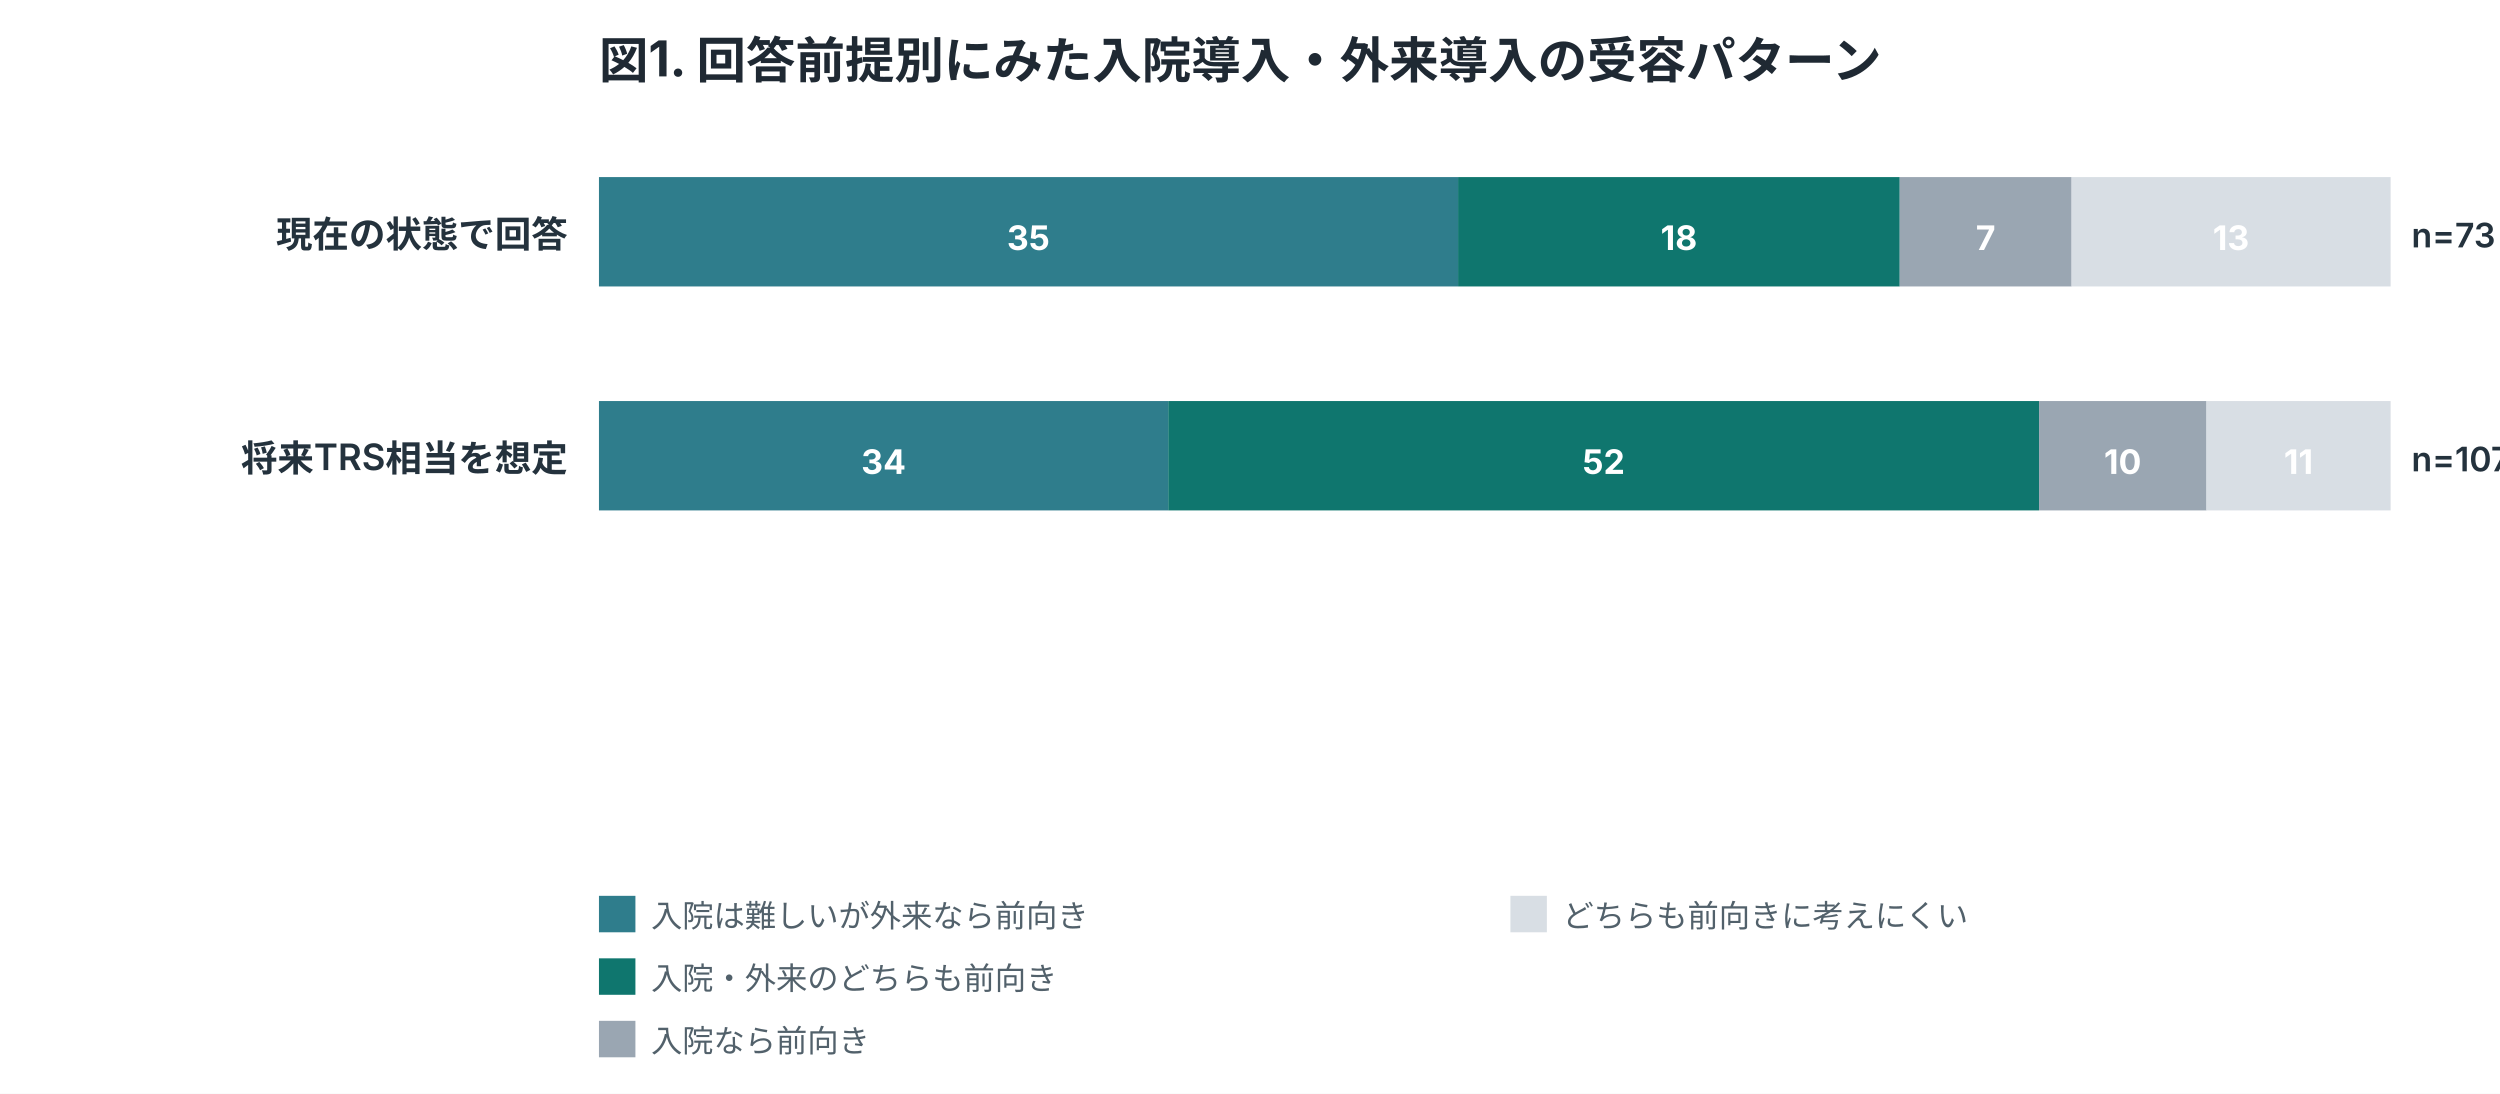
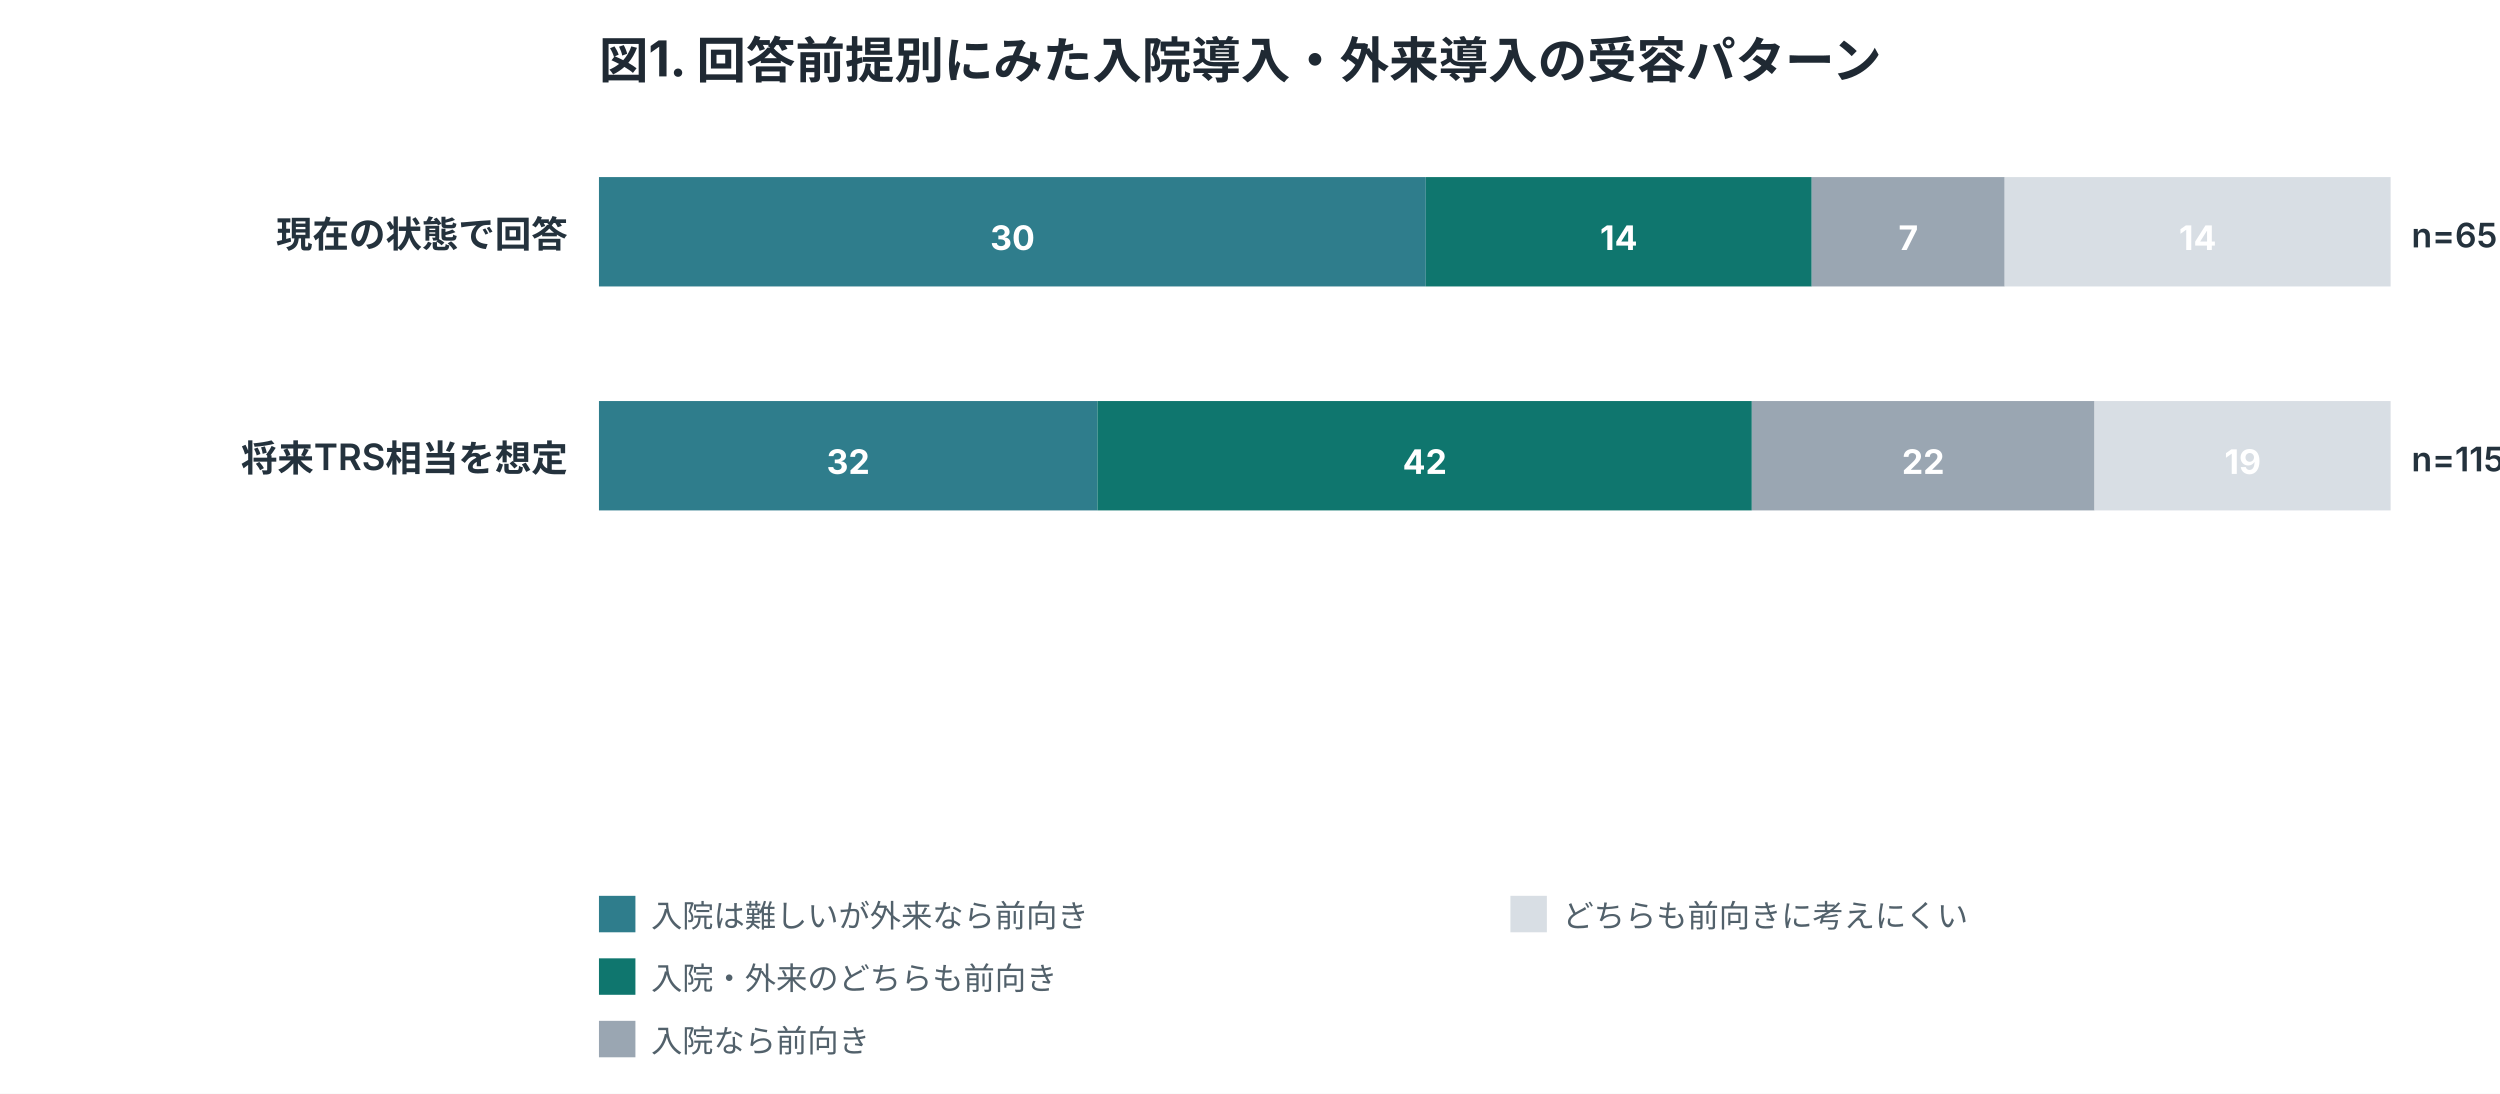
<svg xmlns="http://www.w3.org/2000/svg" width="960" height="420" viewBox="0 0 960 420" role="img">
  <style>
.title{font:700 19px -apple-system,BlinkMacSystemFont,"Segoe UI",sans-serif;fill:#1f2933}
.label{font:600 14px -apple-system,BlinkMacSystemFont,"Segoe UI",sans-serif;fill:#24323d}
.num{font:600 13px -apple-system,BlinkMacSystemFont,"Segoe UI",sans-serif;fill:#24323d}
.axis,.legend,.note{font:12px -apple-system,BlinkMacSystemFont,"Segoe UI",sans-serif;fill:#52616b}
.inside{font:700 13px -apple-system,BlinkMacSystemFont,"Segoe UI",sans-serif;fill:white}
.big{font:700 34px -apple-system,BlinkMacSystemFont,"Segoe UI",sans-serif;fill:#1f2933}
</style>
  <rect width="100%" height="100%" fill="white" />
  <text x="230" y="30" class="title">図1. 回答前提別にみた入院導入・外来導入の受容パターン</text>
  <text x="218" y="95" text-anchor="end" class="label">現在の状態で回答</text>
-   <rect x="230.0" y="68" width="329.9" height="42" fill="#2f7d8c" />
-   <text x="394.9" y="96" text-anchor="middle" class="inside">35</text>
-   <rect x="559.9" y="68" width="169.6" height="42" fill="#0f766e" />
-   <text x="644.7" y="96" text-anchor="middle" class="inside">18</text>
-   <rect x="729.5" y="68" width="66.0" height="42" fill="#9aa6b2" />
-   <text x="762.5" y="96" text-anchor="middle" class="inside">7</text>
-   <rect x="795.5" y="68" width="122.5" height="42" fill="#d8dee4" />
-   <text x="856.7" y="96" text-anchor="middle" class="inside">13</text>
-   <text x="926" y="95" class="num">n=73</text>
+   <rect x="230.0" y="68" width="317.5" height="42" fill="#2f7d8c" />
+   <text x="388.8" y="96" text-anchor="middle" class="inside">30</text>
+   <rect x="547.5" y="68" width="148.2" height="42" fill="#0f766e" />
+   <text x="621.6" y="96" text-anchor="middle" class="inside">14</text>
+   <rect x="695.7" y="68" width="74.1" height="42" fill="#9aa6b2" />
+   <text x="732.8" y="96" text-anchor="middle" class="inside">7</text>
+   <rect x="769.8" y="68" width="148.2" height="42" fill="#d8dee4" />
+   <text x="843.9" y="96" text-anchor="middle" class="inside">14</text>
+   <text x="926" y="95" class="num">n=65</text>
  <text x="218" y="181" text-anchor="end" class="label">将来TRS相当を想定</text>
-   <rect x="230.0" y="154" width="218.6" height="42" fill="#2f7d8c" />
-   <text x="339.3" y="182" text-anchor="middle" class="inside">34</text>
-   <rect x="448.6" y="154" width="334.4" height="42" fill="#0f766e" />
-   <text x="615.8" y="182" text-anchor="middle" class="inside">52</text>
-   <rect x="783.0" y="154" width="64.3" height="42" fill="#9aa6b2" />
-   <text x="815.1" y="182" text-anchor="middle" class="inside">10</text>
-   <rect x="847.3" y="154" width="70.7" height="42" fill="#d8dee4" />
-   <text x="882.6" y="182" text-anchor="middle" class="inside">11</text>
-   <text x="926" y="181" class="num">n=107</text>
+   <rect x="230.0" y="154" width="191.4" height="42" fill="#2f7d8c" />
+   <text x="325.7" y="182" text-anchor="middle" class="inside">32</text>
+   <rect x="421.4" y="154" width="251.3" height="42" fill="#0f766e" />
+   <text x="547.1" y="182" text-anchor="middle" class="inside">42</text>
+   <rect x="672.7" y="154" width="131.6" height="42" fill="#9aa6b2" />
+   <text x="738.5" y="182" text-anchor="middle" class="inside">22</text>
+   <rect x="804.3" y="154" width="113.7" height="42" fill="#d8dee4" />
+   <text x="861.2" y="182" text-anchor="middle" class="inside">19</text>
+   <text x="926" y="181" class="num">n=115</text>
  <rect x="230" y="344" width="14" height="14" fill="#2f7d8c" />
  <text x="250" y="356" class="legend">入院は難しいが外来なら前向き</text>
  <rect x="230" y="368" width="14" height="14" fill="#0f766e" />
  <text x="250" y="380" class="legend">入院・外来のどちらも前向き</text>
  <rect x="230" y="392" width="14" height="14" fill="#9aa6b2" />
  <text x="250" y="404" class="legend">入院なら前向き</text>
  <rect x="580" y="344" width="14" height="14" fill="#d8dee4" />
  <text x="600" y="356" class="legend">どちらも前向きに考えにくい</text>
</svg>
